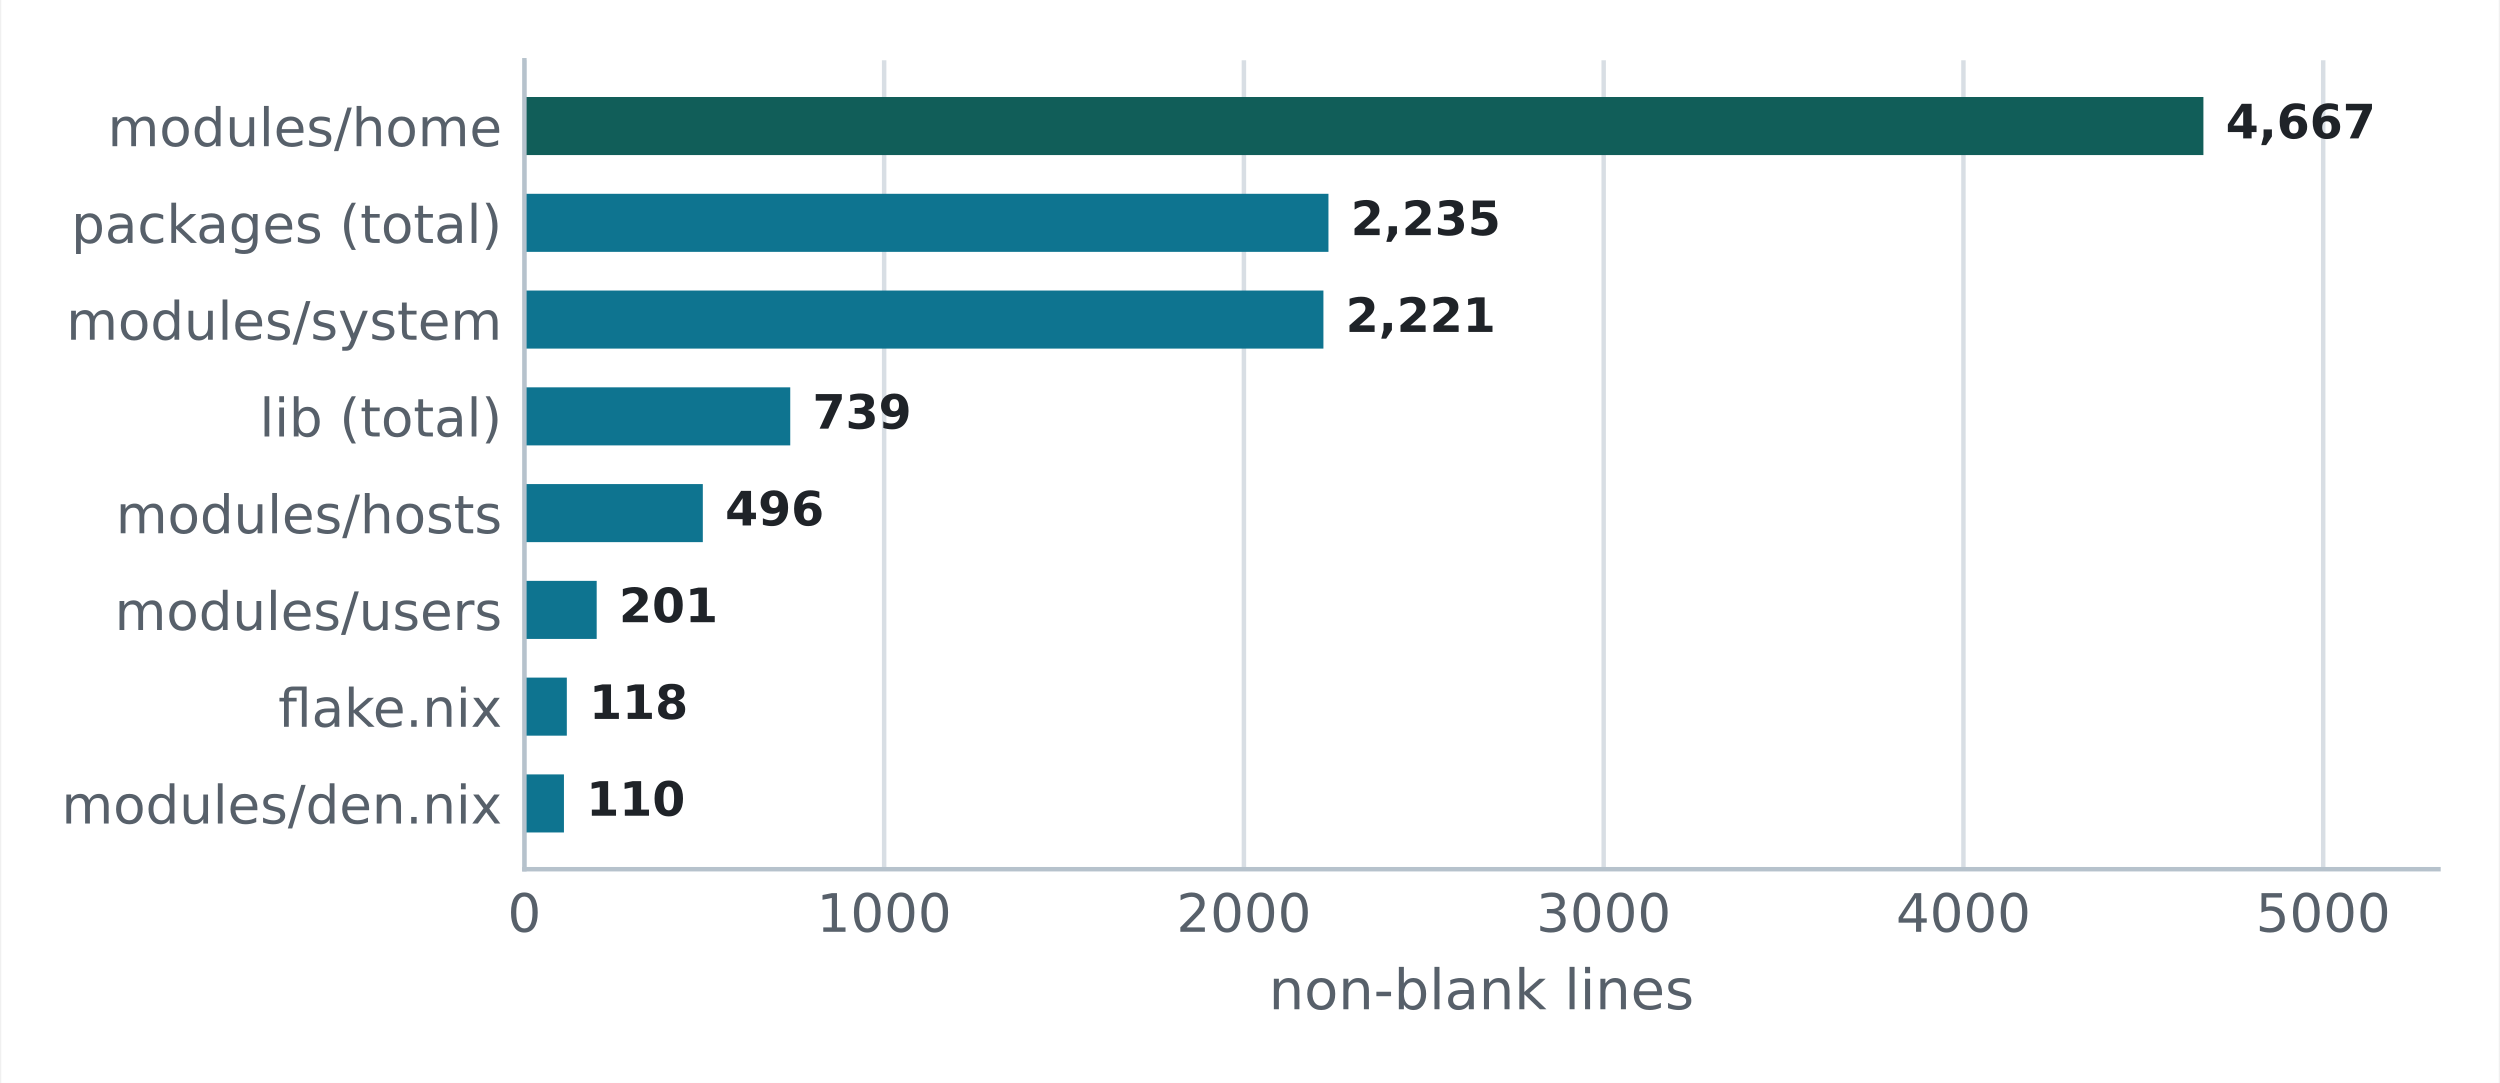
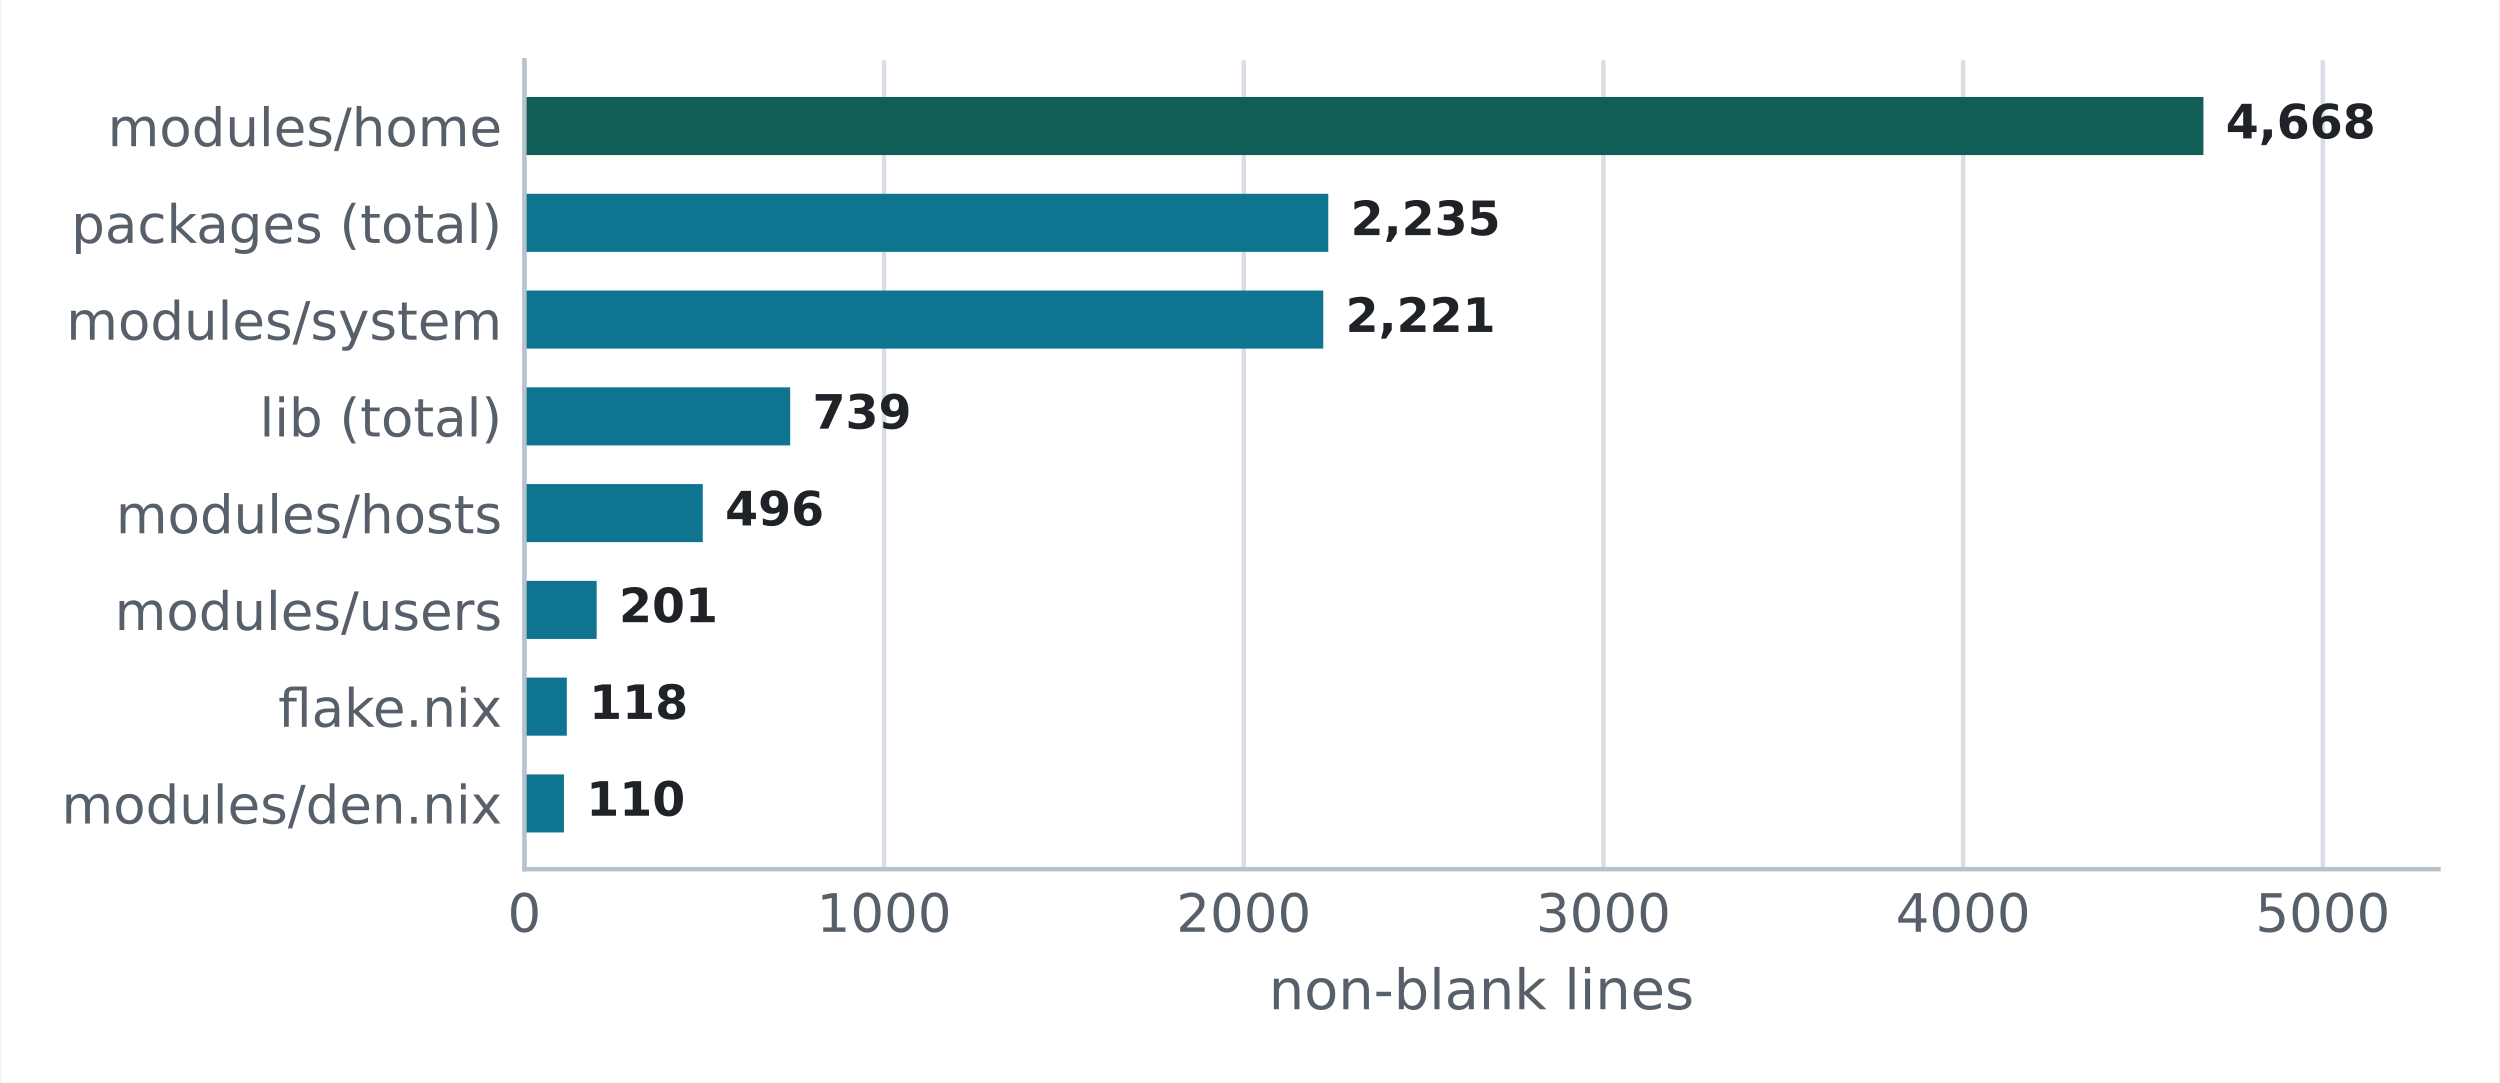
<svg xmlns="http://www.w3.org/2000/svg" xmlns:xlink="http://www.w3.org/1999/xlink" width="995" height="431" viewBox="0 0 447.591 194.078" version="1.1">
  <defs>
    <style type="text/css">*{stroke-linejoin: round; stroke-linecap: butt}</style>
  </defs>
  <g id="figure_1">
    <g id="patch_1">
      <path d="M 0 194.078  L 447.591 194.078  L 447.591 0  L 0 0  z " style="fill: #ffffff" />
    </g>
    <g id="axes_1">
      <g id="patch_2">
        <path d="M 93.751 155.778  L 436.791 155.778  L 436.791 10.8  L 93.751 10.8  z " style="fill: #ffffff" />
      </g>
      <g id="matplotlib.axis_1">
        <g id="xtick_1">
          <g id="line2d_1">
            <path d="M 93.751 155.778  L 93.751 10.8  " clip-path="url(#p4f550c6e6d)" style="fill: none; stroke: #d8dee4; stroke-width: 0.8; stroke-linecap: square" />
          </g>
          <g id="line2d_2" />
          <g id="text_1">
            <g style="fill: #57606a" transform="translate(90.72875 166.9954) scale(0.095 -0.095)">
              <defs>
                <path id="DejaVuSans-13" d="M 2034 4250  Q 1547 4250 1301 3770  Q 1056 3291 1056 2328  Q 1056 1369 1301 889  Q 1547 409 2034 409  Q 2525 409 2770 889  Q 3016 1369 3016 2328  Q 3016 3291 2770 3770  Q 2525 4250 2034 4250  z M 2034 4750  Q 2819 4750 3233 4129  Q 3647 3509 3647 2328  Q 3647 1150 3233 529  Q 2819 -91 2034 -91  Q 1250 -91 836 529  Q 422 1150 422 2328  Q 422 3509 836 4129  Q 1250 4750 2034 4750  z " transform="scale(0.015625)" />
              </defs>
              <use xlink:href="#DejaVuSans-13" />
            </g>
          </g>
        </g>
        <g id="xtick_2">
          <g id="line2d_3">
-             <path d="M 158.228 155.778  L 158.228 10.8  " clip-path="url(#p4f550c6e6d)" style="fill: none; stroke: #d8dee4; stroke-width: 0.8; stroke-linecap: square" />
+             <path d="M 158.214 155.778  L 158.214 10.8  " clip-path="url(#p4f550c6e6d)" style="fill: none; stroke: #d8dee4; stroke-width: 0.8; stroke-linecap: square" />
          </g>
          <g id="line2d_4" />
          <g id="text_2">
-             <g style="fill: #57606a" transform="translate(146.1388 166.9954) scale(0.095 -0.095)">
+             <g style="fill: #57606a" transform="translate(146.125 166.9954) scale(0.095 -0.095)">
              <defs>
                <path id="DejaVuSans-14" d="M 794 531  L 1825 531  L 1825 4091  L 703 3866  L 703 4441  L 1819 4666  L 2450 4666  L 2450 531  L 3481 531  L 3481 0  L 794 0  L 794 531  z " transform="scale(0.015625)" />
              </defs>
              <use xlink:href="#DejaVuSans-14" />
              <use xlink:href="#DejaVuSans-13" transform="translate(63.625 0)" />
              <use xlink:href="#DejaVuSans-13" transform="translate(127.25 0)" />
              <use xlink:href="#DejaVuSans-13" transform="translate(190.875 0)" />
            </g>
          </g>
        </g>
        <g id="xtick_3">
          <g id="line2d_5">
-             <path d="M 222.704 155.778  L 222.704 10.8  " clip-path="url(#p4f550c6e6d)" style="fill: none; stroke: #d8dee4; stroke-width: 0.8; stroke-linecap: square" />
+             <path d="M 222.677 155.778  L 222.677 10.8  " clip-path="url(#p4f550c6e6d)" style="fill: none; stroke: #d8dee4; stroke-width: 0.8; stroke-linecap: square" />
          </g>
          <g id="line2d_6" />
          <g id="text_3">
-             <g style="fill: #57606a" transform="translate(210.6154 166.9954) scale(0.095 -0.095)">
+             <g style="fill: #57606a" transform="translate(210.5878 166.9954) scale(0.095 -0.095)">
              <defs>
                <path id="DejaVuSans-15" d="M 1228 531  L 3431 531  L 3431 0  L 469 0  L 469 531  Q 828 903 1448 1529  Q 2069 2156 2228 2338  Q 2531 2678 2651 2914  Q 2772 3150 2772 3378  Q 2772 3750 2511 3984  Q 2250 4219 1831 4219  Q 1534 4219 1204 4116  Q 875 4013 500 3803  L 500 4441  Q 881 4594 1212 4672  Q 1544 4750 1819 4750  Q 2544 4750 2975 4387  Q 3406 4025 3406 3419  Q 3406 3131 3298 2873  Q 3191 2616 2906 2266  Q 2828 2175 2409 1742  Q 1991 1309 1228 531  z " transform="scale(0.015625)" />
              </defs>
              <use xlink:href="#DejaVuSans-15" />
              <use xlink:href="#DejaVuSans-13" transform="translate(63.625 0)" />
              <use xlink:href="#DejaVuSans-13" transform="translate(127.25 0)" />
              <use xlink:href="#DejaVuSans-13" transform="translate(190.875 0)" />
            </g>
          </g>
        </g>
        <g id="xtick_4">
          <g id="line2d_7">
-             <path d="M 287.181 155.778  L 287.181 10.8  " clip-path="url(#p4f550c6e6d)" style="fill: none; stroke: #d8dee4; stroke-width: 0.8; stroke-linecap: square" />
+             <path d="M 287.139 155.778  L 287.139 10.8  " clip-path="url(#p4f550c6e6d)" style="fill: none; stroke: #d8dee4; stroke-width: 0.8; stroke-linecap: square" />
          </g>
          <g id="line2d_8" />
          <g id="text_4">
-             <g style="fill: #57606a" transform="translate(275.092 166.9954) scale(0.095 -0.095)">
+             <g style="fill: #57606a" transform="translate(275.0505 166.9954) scale(0.095 -0.095)">
              <defs>
                <path id="DejaVuSans-16" d="M 2597 2516  Q 3050 2419 3304 2112  Q 3559 1806 3559 1356  Q 3559 666 3084 287  Q 2609 -91 1734 -91  Q 1441 -91 1130 -33  Q 819 25 488 141  L 488 750  Q 750 597 1062 519  Q 1375 441 1716 441  Q 2309 441 2620 675  Q 2931 909 2931 1356  Q 2931 1769 2642 2001  Q 2353 2234 1838 2234  L 1294 2234  L 1294 2753  L 1863 2753  Q 2328 2753 2575 2939  Q 2822 3125 2822 3475  Q 2822 3834 2567 4026  Q 2313 4219 1838 4219  Q 1578 4219 1281 4162  Q 984 4106 628 3988  L 628 4550  Q 988 4650 1302 4700  Q 1616 4750 1894 4750  Q 2613 4750 3031 4423  Q 3450 4097 3450 3541  Q 3450 3153 3228 2886  Q 3006 2619 2597 2516  z " transform="scale(0.015625)" />
              </defs>
              <use xlink:href="#DejaVuSans-16" />
              <use xlink:href="#DejaVuSans-13" transform="translate(63.625 0)" />
              <use xlink:href="#DejaVuSans-13" transform="translate(127.25 0)" />
              <use xlink:href="#DejaVuSans-13" transform="translate(190.875 0)" />
            </g>
          </g>
        </g>
        <g id="xtick_5">
          <g id="line2d_9">
-             <path d="M 351.657 155.778  L 351.657 10.8  " clip-path="url(#p4f550c6e6d)" style="fill: none; stroke: #d8dee4; stroke-width: 0.8; stroke-linecap: square" />
+             <path d="M 351.602 155.778  L 351.602 10.8  " clip-path="url(#p4f550c6e6d)" style="fill: none; stroke: #d8dee4; stroke-width: 0.8; stroke-linecap: square" />
          </g>
          <g id="line2d_10" />
          <g id="text_5">
-             <g style="fill: #57606a" transform="translate(339.5686 166.9954) scale(0.095 -0.095)">
+             <g style="fill: #57606a" transform="translate(339.5133 166.9954) scale(0.095 -0.095)">
              <defs>
                <path id="DejaVuSans-17" d="M 2419 4116  L 825 1625  L 2419 1625  L 2419 4116  z M 2253 4666  L 3047 4666  L 3047 1625  L 3713 1625  L 3713 1100  L 3047 1100  L 3047 0  L 2419 0  L 2419 1100  L 313 1100  L 313 1709  L 2253 4666  z " transform="scale(0.015625)" />
              </defs>
              <use xlink:href="#DejaVuSans-17" />
              <use xlink:href="#DejaVuSans-13" transform="translate(63.625 0)" />
              <use xlink:href="#DejaVuSans-13" transform="translate(127.25 0)" />
              <use xlink:href="#DejaVuSans-13" transform="translate(190.875 0)" />
            </g>
          </g>
        </g>
        <g id="xtick_6">
          <g id="line2d_11">
-             <path d="M 416.134 155.778  L 416.134 10.8  " clip-path="url(#p4f550c6e6d)" style="fill: none; stroke: #d8dee4; stroke-width: 0.8; stroke-linecap: square" />
+             <path d="M 416.065 155.778  L 416.065 10.8  " clip-path="url(#p4f550c6e6d)" style="fill: none; stroke: #d8dee4; stroke-width: 0.8; stroke-linecap: square" />
          </g>
          <g id="line2d_12" />
          <g id="text_6">
-             <g style="fill: #57606a" transform="translate(404.0452 166.9954) scale(0.095 -0.095)">
+             <g style="fill: #57606a" transform="translate(403.9761 166.9954) scale(0.095 -0.095)">
              <defs>
                <path id="DejaVuSans-18" d="M 691 4666  L 3169 4666  L 3169 4134  L 1269 4134  L 1269 2991  Q 1406 3038 1543 3061  Q 1681 3084 1819 3084  Q 2600 3084 3056 2656  Q 3513 2228 3513 1497  Q 3513 744 3044 326  Q 2575 -91 1722 -91  Q 1428 -91 1123 -41  Q 819 9 494 109  L 494 744  Q 775 591 1075 516  Q 1375 441 1709 441  Q 2250 441 2565 725  Q 2881 1009 2881 1497  Q 2881 1984 2565 2268  Q 2250 2553 1709 2553  Q 1456 2553 1204 2497  Q 953 2441 691 2322  L 691 4666  z " transform="scale(0.015625)" />
              </defs>
              <use xlink:href="#DejaVuSans-18" />
              <use xlink:href="#DejaVuSans-13" transform="translate(63.625 0)" />
              <use xlink:href="#DejaVuSans-13" transform="translate(127.25 0)" />
              <use xlink:href="#DejaVuSans-13" transform="translate(190.875 0)" />
            </g>
          </g>
        </g>
        <g id="text_7">
          <g style="fill: #57606a" transform="translate(227.1616 180.8761) scale(0.1 -0.1)">
            <defs>
              <path id="DejaVuSans-51" d="M 3513 2113  L 3513 0  L 2938 0  L 2938 2094  Q 2938 2591 2744 2837  Q 2550 3084 2163 3084  Q 1697 3084 1428 2787  Q 1159 2491 1159 1978  L 1159 0  L 581 0  L 581 3500  L 1159 3500  L 1159 2956  Q 1366 3272 1645 3428  Q 1925 3584 2291 3584  Q 2894 3584 3203 3211  Q 3513 2838 3513 2113  z " transform="scale(0.015625)" />
              <path id="DejaVuSans-52" d="M 1959 3097  Q 1497 3097 1228 2736  Q 959 2375 959 1747  Q 959 1119 1226 758  Q 1494 397 1959 397  Q 2419 397 2687 759  Q 2956 1122 2956 1747  Q 2956 2369 2687 2733  Q 2419 3097 1959 3097  z M 1959 3584  Q 2709 3584 3137 3096  Q 3566 2609 3566 1747  Q 3566 888 3137 398  Q 2709 -91 1959 -91  Q 1206 -91 779 398  Q 353 888 353 1747  Q 353 2609 779 3096  Q 1206 3584 1959 3584  z " transform="scale(0.015625)" />
              <path id="DejaVuSans-10" d="M 313 2009  L 1997 2009  L 1997 1497  L 313 1497  L 313 2009  z " transform="scale(0.015625)" />
              <path id="DejaVuSans-45" d="M 3116 1747  Q 3116 2381 2855 2742  Q 2594 3103 2138 3103  Q 1681 3103 1420 2742  Q 1159 2381 1159 1747  Q 1159 1113 1420 752  Q 1681 391 2138 391  Q 2594 391 2855 752  Q 3116 1113 3116 1747  z M 1159 2969  Q 1341 3281 1617 3432  Q 1894 3584 2278 3584  Q 2916 3584 3314 3078  Q 3713 2572 3713 1747  Q 3713 922 3314 415  Q 2916 -91 2278 -91  Q 1894 -91 1617 61  Q 1341 213 1159 525  L 1159 0  L 581 0  L 581 4863  L 1159 4863  L 1159 2969  z " transform="scale(0.015625)" />
              <path id="DejaVuSans-4f" d="M 603 4863  L 1178 4863  L 1178 0  L 603 0  L 603 4863  z " transform="scale(0.015625)" />
              <path id="DejaVuSans-44" d="M 2194 1759  Q 1497 1759 1228 1600  Q 959 1441 959 1056  Q 959 750 1161 570  Q 1363 391 1709 391  Q 2188 391 2477 730  Q 2766 1069 2766 1631  L 2766 1759  L 2194 1759  z M 3341 1997  L 3341 0  L 2766 0  L 2766 531  Q 2569 213 2275 61  Q 1981 -91 1556 -91  Q 1019 -91 701 211  Q 384 513 384 1019  Q 384 1609 779 1909  Q 1175 2209 1959 2209  L 2766 2209  L 2766 2266  Q 2766 2663 2505 2880  Q 2244 3097 1772 3097  Q 1472 3097 1187 3025  Q 903 2953 641 2809  L 641 3341  Q 956 3463 1253 3523  Q 1550 3584 1831 3584  Q 2591 3584 2966 3190  Q 3341 2797 3341 1997  z " transform="scale(0.015625)" />
              <path id="DejaVuSans-4e" d="M 581 4863  L 1159 4863  L 1159 1991  L 2875 3500  L 3609 3500  L 1753 1863  L 3688 0  L 2938 0  L 1159 1709  L 1159 0  L 581 0  L 581 4863  z " transform="scale(0.015625)" />
              <path id="DejaVuSans-3" transform="scale(0.015625)" />
              <path id="DejaVuSans-4c" d="M 603 3500  L 1178 3500  L 1178 0  L 603 0  L 603 3500  z M 603 4863  L 1178 4863  L 1178 4134  L 603 4134  L 603 4863  z " transform="scale(0.015625)" />
              <path id="DejaVuSans-48" d="M 3597 1894  L 3597 1613  L 953 1613  Q 991 1019 1311 708  Q 1631 397 2203 397  Q 2534 397 2845 478  Q 3156 559 3463 722  L 3463 178  Q 3153 47 2828 -22  Q 2503 -91 2169 -91  Q 1331 -91 842 396  Q 353 884 353 1716  Q 353 2575 817 3079  Q 1281 3584 2069 3584  Q 2775 3584 3186 3129  Q 3597 2675 3597 1894  z M 3022 2063  Q 3016 2534 2758 2815  Q 2500 3097 2075 3097  Q 1594 3097 1305 2825  Q 1016 2553 972 2059  L 3022 2063  z " transform="scale(0.015625)" />
              <path id="DejaVuSans-56" d="M 2834 3397  L 2834 2853  Q 2591 2978 2328 3040  Q 2066 3103 1784 3103  Q 1356 3103 1142 2972  Q 928 2841 928 2578  Q 928 2378 1081 2264  Q 1234 2150 1697 2047  L 1894 2003  Q 2506 1872 2764 1633  Q 3022 1394 3022 966  Q 3022 478 2636 193  Q 2250 -91 1575 -91  Q 1294 -91 989 -36  Q 684 19 347 128  L 347 722  Q 666 556 975 473  Q 1284 391 1588 391  Q 1994 391 2212 530  Q 2431 669 2431 922  Q 2431 1156 2273 1281  Q 2116 1406 1581 1522  L 1381 1569  Q 847 1681 609 1914  Q 372 2147 372 2553  Q 372 3047 722 3315  Q 1072 3584 1716 3584  Q 2034 3584 2315 3537  Q 2597 3491 2834 3397  z " transform="scale(0.015625)" />
            </defs>
            <use xlink:href="#DejaVuSans-51" />
            <use xlink:href="#DejaVuSans-52" transform="translate(63.375 0)" />
            <use xlink:href="#DejaVuSans-51" transform="translate(124.5625 0)" />
            <use xlink:href="#DejaVuSans-10" transform="translate(187.9375 0)" />
            <use xlink:href="#DejaVuSans-45" transform="translate(224.0156 0)" />
            <use xlink:href="#DejaVuSans-4f" transform="translate(287.5 0)" />
            <use xlink:href="#DejaVuSans-44" transform="translate(315.2812 0)" />
            <use xlink:href="#DejaVuSans-51" transform="translate(376.5625 0)" />
            <use xlink:href="#DejaVuSans-4e" transform="translate(439.9375 0)" />
            <use xlink:href="#DejaVuSans-3" transform="translate(497.8438 0)" />
            <use xlink:href="#DejaVuSans-4f" transform="translate(529.625 0)" />
            <use xlink:href="#DejaVuSans-4c" transform="translate(557.4062 0)" />
            <use xlink:href="#DejaVuSans-51" transform="translate(585.1875 0)" />
            <use xlink:href="#DejaVuSans-48" transform="translate(648.5625 0)" />
            <use xlink:href="#DejaVuSans-56" transform="translate(710.0938 0)" />
          </g>
        </g>
      </g>
      <g id="matplotlib.axis_2">
        <g id="ytick_1">
          <g id="line2d_13" />
          <g id="text_8">
            <g style="fill: #57606a" transform="translate(10.8 147.5945) scale(0.095 -0.095)">
              <defs>
                <path id="DejaVuSans-50" d="M 3328 2828  Q 3544 3216 3844 3400  Q 4144 3584 4550 3584  Q 5097 3584 5394 3201  Q 5691 2819 5691 2113  L 5691 0  L 5113 0  L 5113 2094  Q 5113 2597 4934 2840  Q 4756 3084 4391 3084  Q 3944 3084 3684 2787  Q 3425 2491 3425 1978  L 3425 0  L 2847 0  L 2847 2094  Q 2847 2600 2669 2842  Q 2491 3084 2119 3084  Q 1678 3084 1418 2786  Q 1159 2488 1159 1978  L 1159 0  L 581 0  L 581 3500  L 1159 3500  L 1159 2956  Q 1356 3278 1631 3431  Q 1906 3584 2284 3584  Q 2666 3584 2933 3390  Q 3200 3197 3328 2828  z " transform="scale(0.015625)" />
                <path id="DejaVuSans-47" d="M 2906 2969  L 2906 4863  L 3481 4863  L 3481 0  L 2906 0  L 2906 525  Q 2725 213 2448 61  Q 2172 -91 1784 -91  Q 1150 -91 751 415  Q 353 922 353 1747  Q 353 2572 751 3078  Q 1150 3584 1784 3584  Q 2172 3584 2448 3432  Q 2725 3281 2906 2969  z M 947 1747  Q 947 1113 1208 752  Q 1469 391 1925 391  Q 2381 391 2643 752  Q 2906 1113 2906 1747  Q 2906 2381 2643 2742  Q 2381 3103 1925 3103  Q 1469 3103 1208 2742  Q 947 2381 947 1747  z " transform="scale(0.015625)" />
                <path id="DejaVuSans-58" d="M 544 1381  L 544 3500  L 1119 3500  L 1119 1403  Q 1119 906 1312 657  Q 1506 409 1894 409  Q 2359 409 2629 706  Q 2900 1003 2900 1516  L 2900 3500  L 3475 3500  L 3475 0  L 2900 0  L 2900 538  Q 2691 219 2414 64  Q 2138 -91 1772 -91  Q 1169 -91 856 284  Q 544 659 544 1381  z M 1991 3584  L 1991 3584  z " transform="scale(0.015625)" />
                <path id="DejaVuSans-12" d="M 1625 4666  L 2156 4666  L 531 -594  L 0 -594  L 1625 4666  z " transform="scale(0.015625)" />
                <path id="DejaVuSans-11" d="M 684 794  L 1344 794  L 1344 0  L 684 0  L 684 794  z " transform="scale(0.015625)" />
                <path id="DejaVuSans-5b" d="M 3513 3500  L 2247 1797  L 3578 0  L 2900 0  L 1881 1375  L 863 0  L 184 0  L 1544 1831  L 300 3500  L 978 3500  L 1906 2253  L 2834 3500  L 3513 3500  z " transform="scale(0.015625)" />
              </defs>
              <use xlink:href="#DejaVuSans-50" />
              <use xlink:href="#DejaVuSans-52" transform="translate(97.40625 0)" />
              <use xlink:href="#DejaVuSans-47" transform="translate(158.5938 0)" />
              <use xlink:href="#DejaVuSans-58" transform="translate(222.0781 0)" />
              <use xlink:href="#DejaVuSans-4f" transform="translate(285.4531 0)" />
              <use xlink:href="#DejaVuSans-48" transform="translate(313.2344 0)" />
              <use xlink:href="#DejaVuSans-56" transform="translate(374.7656 0)" />
              <use xlink:href="#DejaVuSans-12" transform="translate(426.8594 0)" />
              <use xlink:href="#DejaVuSans-47" transform="translate(460.5469 0)" />
              <use xlink:href="#DejaVuSans-48" transform="translate(524.0312 0)" />
              <use xlink:href="#DejaVuSans-51" transform="translate(585.5625 0)" />
              <use xlink:href="#DejaVuSans-11" transform="translate(648.9375 0)" />
              <use xlink:href="#DejaVuSans-51" transform="translate(680.7188 0)" />
              <use xlink:href="#DejaVuSans-4c" transform="translate(744.0938 0)" />
              <use xlink:href="#DejaVuSans-5b" transform="translate(771.875 0)" />
            </g>
          </g>
        </g>
        <g id="ytick_2">
          <g id="line2d_14" />
          <g id="text_9">
            <g style="fill: #57606a" transform="translate(49.6357 130.2526) scale(0.095 -0.095)">
              <defs>
                <path id="DejaVuSans-13b0" d="M 1831 4863  L 3431 4863  L 3431 0  L 2853 0  L 2853 4384  L 1825 4384  Q 1516 4384 1395 4259  Q 1275 4134 1275 3809  L 1275 3500  L 2222 3500  L 2222 3053  L 1275 3053  L 1275 0  L 697 0  L 697 3053  L 147 3053  L 147 3500  L 697 3500  L 697 3744  Q 697 4328 969 4595  Q 1241 4863 1831 4863  z " transform="scale(0.015625)" />
              </defs>
              <use xlink:href="#DejaVuSans-13b0" />
              <use xlink:href="#DejaVuSans-44" transform="translate(62.98438 0)" />
              <use xlink:href="#DejaVuSans-4e" transform="translate(124.2656 0)" />
              <use xlink:href="#DejaVuSans-48" transform="translate(178.6094 0)" />
              <use xlink:href="#DejaVuSans-11" transform="translate(240.1406 0)" />
              <use xlink:href="#DejaVuSans-51" transform="translate(271.9219 0)" />
              <use xlink:href="#DejaVuSans-4c" transform="translate(335.2969 0)" />
              <use xlink:href="#DejaVuSans-5b" transform="translate(363.0781 0)" />
            </g>
          </g>
        </g>
        <g id="ytick_3">
          <g id="line2d_15" />
          <g id="text_10">
            <g style="fill: #57606a" transform="translate(20.32969 112.9108) scale(0.095 -0.095)">
              <defs>
                <path id="DejaVuSans-55" d="M 2631 2963  Q 2534 3019 2420 3045  Q 2306 3072 2169 3072  Q 1681 3072 1420 2755  Q 1159 2438 1159 1844  L 1159 0  L 581 0  L 581 3500  L 1159 3500  L 1159 2956  Q 1341 3275 1631 3429  Q 1922 3584 2338 3584  Q 2397 3584 2469 3576  Q 2541 3569 2628 3553  L 2631 2963  z " transform="scale(0.015625)" />
              </defs>
              <use xlink:href="#DejaVuSans-50" />
              <use xlink:href="#DejaVuSans-52" transform="translate(97.40625 0)" />
              <use xlink:href="#DejaVuSans-47" transform="translate(158.5938 0)" />
              <use xlink:href="#DejaVuSans-58" transform="translate(222.0781 0)" />
              <use xlink:href="#DejaVuSans-4f" transform="translate(285.4531 0)" />
              <use xlink:href="#DejaVuSans-48" transform="translate(313.2344 0)" />
              <use xlink:href="#DejaVuSans-56" transform="translate(374.7656 0)" />
              <use xlink:href="#DejaVuSans-12" transform="translate(426.8594 0)" />
              <use xlink:href="#DejaVuSans-58" transform="translate(460.5469 0)" />
              <use xlink:href="#DejaVuSans-56" transform="translate(523.9219 0)" />
              <use xlink:href="#DejaVuSans-48" transform="translate(576.0156 0)" />
              <use xlink:href="#DejaVuSans-55" transform="translate(637.5469 0)" />
              <use xlink:href="#DejaVuSans-56" transform="translate(678.6562 0)" />
            </g>
          </g>
        </g>
        <g id="ytick_4">
          <g id="line2d_16" />
          <g id="text_11">
            <g style="fill: #57606a" transform="translate(20.54344 95.569) scale(0.095 -0.095)">
              <defs>
                <path id="DejaVuSans-4b" d="M 3513 2113  L 3513 0  L 2938 0  L 2938 2094  Q 2938 2591 2744 2837  Q 2550 3084 2163 3084  Q 1697 3084 1428 2787  Q 1159 2491 1159 1978  L 1159 0  L 581 0  L 581 4863  L 1159 4863  L 1159 2956  Q 1366 3272 1645 3428  Q 1925 3584 2291 3584  Q 2894 3584 3203 3211  Q 3513 2838 3513 2113  z " transform="scale(0.015625)" />
                <path id="DejaVuSans-57" d="M 1172 4494  L 1172 3500  L 2356 3500  L 2356 3053  L 1172 3053  L 1172 1153  Q 1172 725 1289 603  Q 1406 481 1766 481  L 2356 481  L 2356 0  L 1766 0  Q 1100 0 847 248  Q 594 497 594 1153  L 594 3053  L 172 3053  L 172 3500  L 594 3500  L 594 4494  L 1172 4494  z " transform="scale(0.015625)" />
              </defs>
              <use xlink:href="#DejaVuSans-50" />
              <use xlink:href="#DejaVuSans-52" transform="translate(97.40625 0)" />
              <use xlink:href="#DejaVuSans-47" transform="translate(158.5938 0)" />
              <use xlink:href="#DejaVuSans-58" transform="translate(222.0781 0)" />
              <use xlink:href="#DejaVuSans-4f" transform="translate(285.4531 0)" />
              <use xlink:href="#DejaVuSans-48" transform="translate(313.2344 0)" />
              <use xlink:href="#DejaVuSans-56" transform="translate(374.7656 0)" />
              <use xlink:href="#DejaVuSans-12" transform="translate(426.8594 0)" />
              <use xlink:href="#DejaVuSans-4b" transform="translate(460.5469 0)" />
              <use xlink:href="#DejaVuSans-52" transform="translate(523.9219 0)" />
              <use xlink:href="#DejaVuSans-56" transform="translate(585.1094 0)" />
              <use xlink:href="#DejaVuSans-57" transform="translate(637.2031 0)" />
              <use xlink:href="#DejaVuSans-56" transform="translate(676.4062 0)" />
            </g>
          </g>
        </g>
        <g id="ytick_5">
          <g id="line2d_17" />
          <g id="text_12">
            <g style="fill: #57606a" transform="translate(46.28695 78.22717) scale(0.095 -0.095)">
              <defs>
                <path id="DejaVuSans-b" d="M 1984 4856  Q 1566 4138 1362 3434  Q 1159 2731 1159 2009  Q 1159 1288 1364 580  Q 1569 -128 1984 -844  L 1484 -844  Q 1016 -109 783 600  Q 550 1309 550 2009  Q 550 2706 781 3412  Q 1013 4119 1484 4856  L 1984 4856  z " transform="scale(0.015625)" />
                <path id="DejaVuSans-c" d="M 513 4856  L 1013 4856  Q 1481 4119 1714 3412  Q 1947 2706 1947 2009  Q 1947 1309 1714 600  Q 1481 -109 1013 -844  L 513 -844  Q 928 -128 1133 580  Q 1338 1288 1338 2009  Q 1338 2731 1133 3434  Q 928 4138 513 4856  z " transform="scale(0.015625)" />
              </defs>
              <use xlink:href="#DejaVuSans-4f" />
              <use xlink:href="#DejaVuSans-4c" transform="translate(27.78125 0)" />
              <use xlink:href="#DejaVuSans-45" transform="translate(55.5625 0)" />
              <use xlink:href="#DejaVuSans-3" transform="translate(119.0469 0)" />
              <use xlink:href="#DejaVuSans-b" transform="translate(150.8281 0)" />
              <use xlink:href="#DejaVuSans-57" transform="translate(189.8438 0)" />
              <use xlink:href="#DejaVuSans-52" transform="translate(229.0469 0)" />
              <use xlink:href="#DejaVuSans-57" transform="translate(290.2344 0)" />
              <use xlink:href="#DejaVuSans-44" transform="translate(329.4375 0)" />
              <use xlink:href="#DejaVuSans-4f" transform="translate(390.7188 0)" />
              <use xlink:href="#DejaVuSans-c" transform="translate(418.5 0)" />
            </g>
          </g>
        </g>
        <g id="ytick_6">
          <g id="line2d_18" />
          <g id="text_13">
            <g style="fill: #57606a" transform="translate(11.655 60.88535) scale(0.095 -0.095)">
              <defs>
                <path id="DejaVuSans-5c" d="M 2059 -325  Q 1816 -950 1584 -1140  Q 1353 -1331 966 -1331  L 506 -1331  L 506 -850  L 844 -850  Q 1081 -850 1212 -737  Q 1344 -625 1503 -206  L 1606 56  L 191 3500  L 800 3500  L 1894 763  L 2988 3500  L 3597 3500  L 2059 -325  z " transform="scale(0.015625)" />
              </defs>
              <use xlink:href="#DejaVuSans-50" />
              <use xlink:href="#DejaVuSans-52" transform="translate(97.40625 0)" />
              <use xlink:href="#DejaVuSans-47" transform="translate(158.5938 0)" />
              <use xlink:href="#DejaVuSans-58" transform="translate(222.0781 0)" />
              <use xlink:href="#DejaVuSans-4f" transform="translate(285.4531 0)" />
              <use xlink:href="#DejaVuSans-48" transform="translate(313.2344 0)" />
              <use xlink:href="#DejaVuSans-56" transform="translate(374.7656 0)" />
              <use xlink:href="#DejaVuSans-12" transform="translate(426.8594 0)" />
              <use xlink:href="#DejaVuSans-56" transform="translate(460.5469 0)" />
              <use xlink:href="#DejaVuSans-5c" transform="translate(512.6406 0)" />
              <use xlink:href="#DejaVuSans-56" transform="translate(571.8281 0)" />
              <use xlink:href="#DejaVuSans-57" transform="translate(623.9219 0)" />
              <use xlink:href="#DejaVuSans-48" transform="translate(663.125 0)" />
              <use xlink:href="#DejaVuSans-50" transform="translate(724.6562 0)" />
            </g>
          </g>
        </g>
        <g id="ytick_7">
          <g id="line2d_19" />
          <g id="text_14">
            <g style="fill: #57606a" transform="translate(12.5382 43.54352) scale(0.095 -0.095)">
              <defs>
                <path id="DejaVuSans-53" d="M 1159 525  L 1159 -1331  L 581 -1331  L 581 3500  L 1159 3500  L 1159 2969  Q 1341 3281 1617 3432  Q 1894 3584 2278 3584  Q 2916 3584 3314 3078  Q 3713 2572 3713 1747  Q 3713 922 3314 415  Q 2916 -91 2278 -91  Q 1894 -91 1617 61  Q 1341 213 1159 525  z M 3116 1747  Q 3116 2381 2855 2742  Q 2594 3103 2138 3103  Q 1681 3103 1420 2742  Q 1159 2381 1159 1747  Q 1159 1113 1420 752  Q 1681 391 2138 391  Q 2594 391 2855 752  Q 3116 1113 3116 1747  z " transform="scale(0.015625)" />
                <path id="DejaVuSans-46" d="M 3122 3366  L 3122 2828  Q 2878 2963 2633 3030  Q 2388 3097 2138 3097  Q 1578 3097 1268 2742  Q 959 2388 959 1747  Q 959 1106 1268 751  Q 1578 397 2138 397  Q 2388 397 2633 464  Q 2878 531 3122 666  L 3122 134  Q 2881 22 2623 -34  Q 2366 -91 2075 -91  Q 1284 -91 818 406  Q 353 903 353 1747  Q 353 2603 823 3093  Q 1294 3584 2113 3584  Q 2378 3584 2631 3529  Q 2884 3475 3122 3366  z " transform="scale(0.015625)" />
                <path id="DejaVuSans-4a" d="M 2906 1791  Q 2906 2416 2648 2759  Q 2391 3103 1925 3103  Q 1463 3103 1205 2759  Q 947 2416 947 1791  Q 947 1169 1205 825  Q 1463 481 1925 481  Q 2391 481 2648 825  Q 2906 1169 2906 1791  z M 3481 434  Q 3481 -459 3084 -895  Q 2688 -1331 1869 -1331  Q 1566 -1331 1297 -1286  Q 1028 -1241 775 -1147  L 775 -588  Q 1028 -725 1275 -790  Q 1522 -856 1778 -856  Q 2344 -856 2625 -561  Q 2906 -266 2906 331  L 2906 616  Q 2728 306 2450 153  Q 2172 0 1784 0  Q 1141 0 747 490  Q 353 981 353 1791  Q 353 2603 747 3093  Q 1141 3584 1784 3584  Q 2172 3584 2450 3431  Q 2728 3278 2906 2969  L 2906 3500  L 3481 3500  L 3481 434  z " transform="scale(0.015625)" />
              </defs>
              <use xlink:href="#DejaVuSans-53" />
              <use xlink:href="#DejaVuSans-44" transform="translate(63.48438 0)" />
              <use xlink:href="#DejaVuSans-46" transform="translate(124.7656 0)" />
              <use xlink:href="#DejaVuSans-4e" transform="translate(179.75 0)" />
              <use xlink:href="#DejaVuSans-44" transform="translate(235.9062 0)" />
              <use xlink:href="#DejaVuSans-4a" transform="translate(297.1875 0)" />
              <use xlink:href="#DejaVuSans-48" transform="translate(360.6719 0)" />
              <use xlink:href="#DejaVuSans-56" transform="translate(422.2031 0)" />
              <use xlink:href="#DejaVuSans-3" transform="translate(474.2969 0)" />
              <use xlink:href="#DejaVuSans-b" transform="translate(506.0781 0)" />
              <use xlink:href="#DejaVuSans-57" transform="translate(545.0938 0)" />
              <use xlink:href="#DejaVuSans-52" transform="translate(584.2969 0)" />
              <use xlink:href="#DejaVuSans-57" transform="translate(645.4844 0)" />
              <use xlink:href="#DejaVuSans-44" transform="translate(684.6875 0)" />
              <use xlink:href="#DejaVuSans-4f" transform="translate(745.9688 0)" />
              <use xlink:href="#DejaVuSans-c" transform="translate(773.75 0)" />
            </g>
          </g>
        </g>
        <g id="ytick_8">
          <g id="line2d_20" />
          <g id="text_15">
            <g style="fill: #57606a" transform="translate(19.06648 26.2017) scale(0.095 -0.095)">
              <use xlink:href="#DejaVuSans-50" />
              <use xlink:href="#DejaVuSans-52" transform="translate(97.40625 0)" />
              <use xlink:href="#DejaVuSans-47" transform="translate(158.5938 0)" />
              <use xlink:href="#DejaVuSans-58" transform="translate(222.0781 0)" />
              <use xlink:href="#DejaVuSans-4f" transform="translate(285.4531 0)" />
              <use xlink:href="#DejaVuSans-48" transform="translate(313.2344 0)" />
              <use xlink:href="#DejaVuSans-56" transform="translate(374.7656 0)" />
              <use xlink:href="#DejaVuSans-12" transform="translate(426.8594 0)" />
              <use xlink:href="#DejaVuSans-4b" transform="translate(460.5469 0)" />
              <use xlink:href="#DejaVuSans-52" transform="translate(523.9219 0)" />
              <use xlink:href="#DejaVuSans-50" transform="translate(585.1094 0)" />
              <use xlink:href="#DejaVuSans-48" transform="translate(682.5156 0)" />
            </g>
          </g>
        </g>
      </g>
      <g id="patch_3">
-         <path d="M 93.751 149.188  L 100.843 149.188  L 100.843 138.783  L 93.751 138.783  z " clip-path="url(#p4f550c6e6d)" style="fill: #0e7490" />
+         <path d="M 93.751 149.188  L 100.842 149.188  L 100.842 138.783  L 93.751 138.783  z " clip-path="url(#p4f550c6e6d)" style="fill: #0e7490" />
      </g>
      <g id="patch_4">
-         <path d="M 93.751 131.846  L 101.359 131.846  L 101.359 121.441  L 93.751 121.441  z " clip-path="url(#p4f550c6e6d)" style="fill: #0e7490" />
+         <path d="M 93.751 131.846  L 101.358 131.846  L 101.358 121.441  L 93.751 121.441  z " clip-path="url(#p4f550c6e6d)" style="fill: #0e7490" />
      </g>
      <g id="patch_5">
-         <path d="M 93.751 114.504  L 106.711 114.504  L 106.711 104.099  L 93.751 104.099  z " clip-path="url(#p4f550c6e6d)" style="fill: #0e7490" />
+         <path d="M 93.751 114.504  L 106.708 114.504  L 106.708 104.099  L 93.751 104.099  z " clip-path="url(#p4f550c6e6d)" style="fill: #0e7490" />
      </g>
      <g id="patch_6">
-         <path d="M 93.751 97.162  L 125.731 97.162  L 125.731 86.757  L 93.751 86.757  z " clip-path="url(#p4f550c6e6d)" style="fill: #0e7490" />
+         <path d="M 93.751 97.162  L 125.724 97.162  L 125.724 86.757  L 93.751 86.757  z " clip-path="url(#p4f550c6e6d)" style="fill: #0e7490" />
      </g>
      <g id="patch_7">
-         <path d="M 93.751 79.82  L 141.399 79.82  L 141.399 69.415  L 93.751 69.415  z " clip-path="url(#p4f550c6e6d)" style="fill: #0e7490" />
+         <path d="M 93.751 79.82  L 141.389 79.82  L 141.389 69.415  L 93.751 69.415  z " clip-path="url(#p4f550c6e6d)" style="fill: #0e7490" />
      </g>
      <g id="patch_8">
-         <path d="M 93.751 62.479  L 236.953 62.479  L 236.953 52.074  L 93.751 52.074  z " clip-path="url(#p4f550c6e6d)" style="fill: #0e7490" />
+         <path d="M 93.751 62.479  L 236.923 62.479  L 236.923 52.074  L 93.751 52.074  z " clip-path="url(#p4f550c6e6d)" style="fill: #0e7490" />
      </g>
      <g id="patch_9">
-         <path d="M 93.751 45.137  L 237.856 45.137  L 237.856 34.732  L 93.751 34.732  z " clip-path="url(#p4f550c6e6d)" style="fill: #0e7490" />
+         <path d="M 93.751 45.137  L 237.825 45.137  L 237.825 34.732  L 93.751 34.732  z " clip-path="url(#p4f550c6e6d)" style="fill: #0e7490" />
      </g>
      <g id="patch_10">
        <path d="M 93.751 27.795  L 394.663 27.795  L 394.663 17.39  L 93.751 17.39  z " clip-path="url(#p4f550c6e6d)" style="fill: #115e59" />
      </g>
      <g id="patch_11">
        <path d="M 93.751 155.778  L 93.751 10.8  " style="fill: none; stroke: #b6c2cc; stroke-width: 0.8; stroke-linejoin: miter; stroke-linecap: square" />
      </g>
      <g id="patch_12">
        <path d="M 93.751 155.778  L 436.791 155.778  " style="fill: none; stroke: #b6c2cc; stroke-width: 0.8; stroke-linejoin: miter; stroke-linecap: square" />
      </g>
      <g id="text_16">
-         <g style="fill: #1f2328" transform="translate(104.8434 146.1932) scale(0.085 -0.085)">
+         <g style="fill: #1f2328" transform="translate(104.8418 146.1932) scale(0.085 -0.085)">
          <defs>
            <path id="DejaVuSans-Bold-14" d="M 750 831  L 1813 831  L 1813 3847  L 722 3622  L 722 4441  L 1806 4666  L 2950 4666  L 2950 831  L 4013 831  L 4013 0  L 750 0  L 750 831  z " transform="scale(0.015625)" />
            <path id="DejaVuSans-Bold-13" d="M 2944 2338  Q 2944 3213 2780 3570  Q 2616 3928 2228 3928  Q 1841 3928 1675 3570  Q 1509 3213 1509 2338  Q 1509 1453 1675 1090  Q 1841 728 2228 728  Q 2613 728 2778 1090  Q 2944 1453 2944 2338  z M 4147 2328  Q 4147 1169 3647 539  Q 3147 -91 2228 -91  Q 1306 -91 806 539  Q 306 1169 306 2328  Q 306 3491 806 4120  Q 1306 4750 2228 4750  Q 3147 4750 3647 4120  Q 4147 3491 4147 2328  z " transform="scale(0.015625)" />
          </defs>
          <use xlink:href="#DejaVuSans-Bold-14" />
          <use xlink:href="#DejaVuSans-Bold-14" transform="translate(69.57812 0)" />
          <use xlink:href="#DejaVuSans-Bold-13" transform="translate(139.1562 0)" />
        </g>
      </g>
      <g id="text_17">
-         <g style="fill: #1f2328" transform="translate(105.3592 128.8514) scale(0.085 -0.085)">
+         <g style="fill: #1f2328" transform="translate(105.3575 128.8514) scale(0.085 -0.085)">
          <defs>
            <path id="DejaVuSans-Bold-1b" d="M 2228 2088  Q 1891 2088 1709 1903  Q 1528 1719 1528 1375  Q 1528 1031 1709 848  Q 1891 666 2228 666  Q 2563 666 2741 848  Q 2919 1031 2919 1375  Q 2919 1722 2741 1905  Q 2563 2088 2228 2088  z M 1350 2484  Q 925 2613 709 2878  Q 494 3144 494 3541  Q 494 4131 934 4440  Q 1375 4750 2228 4750  Q 3075 4750 3515 4442  Q 3956 4134 3956 3541  Q 3956 3144 3739 2878  Q 3522 2613 3097 2484  Q 3572 2353 3814 2058  Q 4056 1763 4056 1313  Q 4056 619 3595 264  Q 3134 -91 2228 -91  Q 1319 -91 855 264  Q 391 619 391 1313  Q 391 1763 633 2058  Q 875 2353 1350 2484  z M 1631 3419  Q 1631 3141 1786 2991  Q 1941 2841 2228 2841  Q 2509 2841 2662 2991  Q 2816 3141 2816 3419  Q 2816 3697 2662 3845  Q 2509 3994 2228 3994  Q 1941 3994 1786 3844  Q 1631 3694 1631 3419  z " transform="scale(0.015625)" />
          </defs>
          <use xlink:href="#DejaVuSans-Bold-14" />
          <use xlink:href="#DejaVuSans-Bold-14" transform="translate(69.57812 0)" />
          <use xlink:href="#DejaVuSans-Bold-1b" transform="translate(139.1562 0)" />
        </g>
      </g>
      <g id="text_18">
-         <g style="fill: #1f2328" transform="translate(110.7107 111.5096) scale(0.085 -0.085)">
+         <g style="fill: #1f2328" transform="translate(110.708 111.5096) scale(0.085 -0.085)">
          <defs>
            <path id="DejaVuSans-Bold-15" d="M 1844 884  L 3897 884  L 3897 0  L 506 0  L 506 884  L 2209 2388  Q 2438 2594 2547 2791  Q 2656 2988 2656 3200  Q 2656 3528 2436 3728  Q 2216 3928 1850 3928  Q 1569 3928 1234 3808  Q 900 3688 519 3450  L 519 4475  Q 925 4609 1322 4679  Q 1719 4750 2100 4750  Q 2938 4750 3402 4381  Q 3866 4013 3866 3353  Q 3866 2972 3669 2642  Q 3472 2313 2841 1759  L 1844 884  z " transform="scale(0.015625)" />
          </defs>
          <use xlink:href="#DejaVuSans-Bold-15" />
          <use xlink:href="#DejaVuSans-Bold-13" transform="translate(69.57812 0)" />
          <use xlink:href="#DejaVuSans-Bold-14" transform="translate(139.1562 0)" />
        </g>
      </g>
      <g id="text_19">
-         <g style="fill: #1f2328" transform="translate(129.7313 94.16775) scale(0.085 -0.085)">
+         <g style="fill: #1f2328" transform="translate(129.7245 94.16775) scale(0.085 -0.085)">
          <defs>
            <path id="DejaVuSans-Bold-17" d="M 2356 3675  L 1038 1722  L 2356 1722  L 2356 3675  z M 2156 4666  L 3494 4666  L 3494 1722  L 4159 1722  L 4159 850  L 3494 850  L 3494 0  L 2356 0  L 2356 850  L 288 850  L 288 1881  L 2156 4666  z " transform="scale(0.015625)" />
            <path id="DejaVuSans-Bold-1c" d="M 641 103  L 641 966  Q 928 831 1190 764  Q 1453 697 1709 697  Q 2247 697 2547 995  Q 2847 1294 2900 1881  Q 2688 1725 2447 1647  Q 2206 1569 1925 1569  Q 1209 1569 770 1986  Q 331 2403 331 3084  Q 331 3838 820 4291  Q 1309 4744 2131 4744  Q 3044 4744 3544 4128  Q 4044 3513 4044 2388  Q 4044 1231 3459 570  Q 2875 -91 1856 -91  Q 1528 -91 1228 -42  Q 928 6 641 103  z M 2125 2350  Q 2441 2350 2600 2554  Q 2759 2759 2759 3169  Q 2759 3575 2600 3781  Q 2441 3988 2125 3988  Q 1809 3988 1650 3781  Q 1491 3575 1491 3169  Q 1491 2759 1650 2554  Q 1809 2350 2125 2350  z " transform="scale(0.015625)" />
            <path id="DejaVuSans-Bold-19" d="M 2316 2303  Q 2000 2303 1842 2098  Q 1684 1894 1684 1484  Q 1684 1075 1842 870  Q 2000 666 2316 666  Q 2634 666 2792 870  Q 2950 1075 2950 1484  Q 2950 1894 2792 2098  Q 2634 2303 2316 2303  z M 3803 4544  L 3803 3681  Q 3506 3822 3243 3889  Q 2981 3956 2731 3956  Q 2194 3956 1894 3657  Q 1594 3359 1544 2772  Q 1750 2925 1990 3001  Q 2231 3078 2516 3078  Q 3231 3078 3670 2659  Q 4109 2241 4109 1563  Q 4109 813 3618 361  Q 3128 -91 2303 -91  Q 1394 -91 895 523  Q 397 1138 397 2266  Q 397 3422 980 4083  Q 1563 4744 2578 4744  Q 2900 4744 3203 4694  Q 3506 4644 3803 4544  z " transform="scale(0.015625)" />
          </defs>
          <use xlink:href="#DejaVuSans-Bold-17" />
          <use xlink:href="#DejaVuSans-Bold-1c" transform="translate(69.57812 0)" />
          <use xlink:href="#DejaVuSans-Bold-19" transform="translate(139.1562 0)" />
        </g>
      </g>
      <g id="text_20">
-         <g style="fill: #1f2328" transform="translate(145.3991 76.82592) scale(0.085 -0.085)">
+         <g style="fill: #1f2328" transform="translate(145.3889 76.82592) scale(0.085 -0.085)">
          <defs>
            <path id="DejaVuSans-Bold-1a" d="M 428 4666  L 3944 4666  L 3944 3988  L 2125 0  L 953 0  L 2675 3781  L 428 3781  L 428 4666  z " transform="scale(0.015625)" />
            <path id="DejaVuSans-Bold-16" d="M 2981 2516  Q 3453 2394 3698 2092  Q 3944 1791 3944 1325  Q 3944 631 3412 270  Q 2881 -91 1863 -91  Q 1503 -91 1142 -33  Q 781 25 428 141  L 428 1069  Q 766 900 1098 814  Q 1431 728 1753 728  Q 2231 728 2486 893  Q 2741 1059 2741 1369  Q 2741 1688 2480 1852  Q 2219 2016 1709 2016  L 1228 2016  L 1228 2791  L 1734 2791  Q 2188 2791 2409 2933  Q 2631 3075 2631 3366  Q 2631 3634 2415 3781  Q 2200 3928 1806 3928  Q 1516 3928 1219 3862  Q 922 3797 628 3669  L 628 4550  Q 984 4650 1334 4700  Q 1684 4750 2022 4750  Q 2931 4750 3382 4451  Q 3834 4153 3834 3553  Q 3834 3144 3618 2883  Q 3403 2622 2981 2516  z " transform="scale(0.015625)" />
          </defs>
          <use xlink:href="#DejaVuSans-Bold-1a" />
          <use xlink:href="#DejaVuSans-Bold-16" transform="translate(69.57812 0)" />
          <use xlink:href="#DejaVuSans-Bold-1c" transform="translate(139.1562 0)" />
        </g>
      </g>
      <g id="text_21">
-         <g style="fill: #1f2328" transform="translate(240.9535 59.4841) scale(0.085 -0.085)">
+         <g style="fill: #1f2328" transform="translate(240.9228 59.4841) scale(0.085 -0.085)">
          <defs>
            <path id="DejaVuSans-Bold-f" d="M 653 1209  L 1778 1209  L 1778 256  L 1006 -909  L 341 -909  L 653 256  L 653 1209  z " transform="scale(0.015625)" />
          </defs>
          <use xlink:href="#DejaVuSans-Bold-15" />
          <use xlink:href="#DejaVuSans-Bold-f" transform="translate(69.57812 0)" />
          <use xlink:href="#DejaVuSans-Bold-15" transform="translate(107.5625 0)" />
          <use xlink:href="#DejaVuSans-Bold-15" transform="translate(177.1406 0)" />
          <use xlink:href="#DejaVuSans-Bold-14" transform="translate(246.7188 0)" />
        </g>
      </g>
      <g id="text_22">
-         <g style="fill: #1f2328" transform="translate(241.8561 42.14227) scale(0.085 -0.085)">
+         <g style="fill: #1f2328" transform="translate(241.8253 42.14227) scale(0.085 -0.085)">
          <defs>
            <path id="DejaVuSans-Bold-18" d="M 678 4666  L 3669 4666  L 3669 3781  L 1638 3781  L 1638 3059  Q 1775 3097 1914 3117  Q 2053 3138 2203 3138  Q 3056 3138 3531 2711  Q 4006 2284 4006 1522  Q 4006 766 3489 337  Q 2972 -91 2053 -91  Q 1656 -91 1267 -14  Q 878 63 494 219  L 494 1166  Q 875 947 1217 837  Q 1559 728 1863 728  Q 2300 728 2551 942  Q 2803 1156 2803 1522  Q 2803 1891 2551 2103  Q 2300 2316 1863 2316  Q 1603 2316 1309 2248  Q 1016 2181 678 2041  L 678 4666  z " transform="scale(0.015625)" />
          </defs>
          <use xlink:href="#DejaVuSans-Bold-15" />
          <use xlink:href="#DejaVuSans-Bold-f" transform="translate(69.57812 0)" />
          <use xlink:href="#DejaVuSans-Bold-15" transform="translate(107.5625 0)" />
          <use xlink:href="#DejaVuSans-Bold-16" transform="translate(177.1406 0)" />
          <use xlink:href="#DejaVuSans-Bold-18" transform="translate(246.7188 0)" />
        </g>
      </g>
      <g id="text_23">
        <g style="fill: #1f2328" transform="translate(398.6632 24.80045) scale(0.085 -0.085)">
          <use xlink:href="#DejaVuSans-Bold-17" />
          <use xlink:href="#DejaVuSans-Bold-f" transform="translate(69.57812 0)" />
          <use xlink:href="#DejaVuSans-Bold-19" transform="translate(107.5625 0)" />
          <use xlink:href="#DejaVuSans-Bold-19" transform="translate(177.1406 0)" />
-           <use xlink:href="#DejaVuSans-Bold-1a" transform="translate(246.7188 0)" />
+           <use xlink:href="#DejaVuSans-Bold-1b" transform="translate(246.7188 0)" />
        </g>
      </g>
    </g>
  </g>
  <defs>
    <clipPath id="p4f550c6e6d">
      <rect x="93.751" y="10.8" width="343.04" height="144.978" />
    </clipPath>
  </defs>
</svg>
